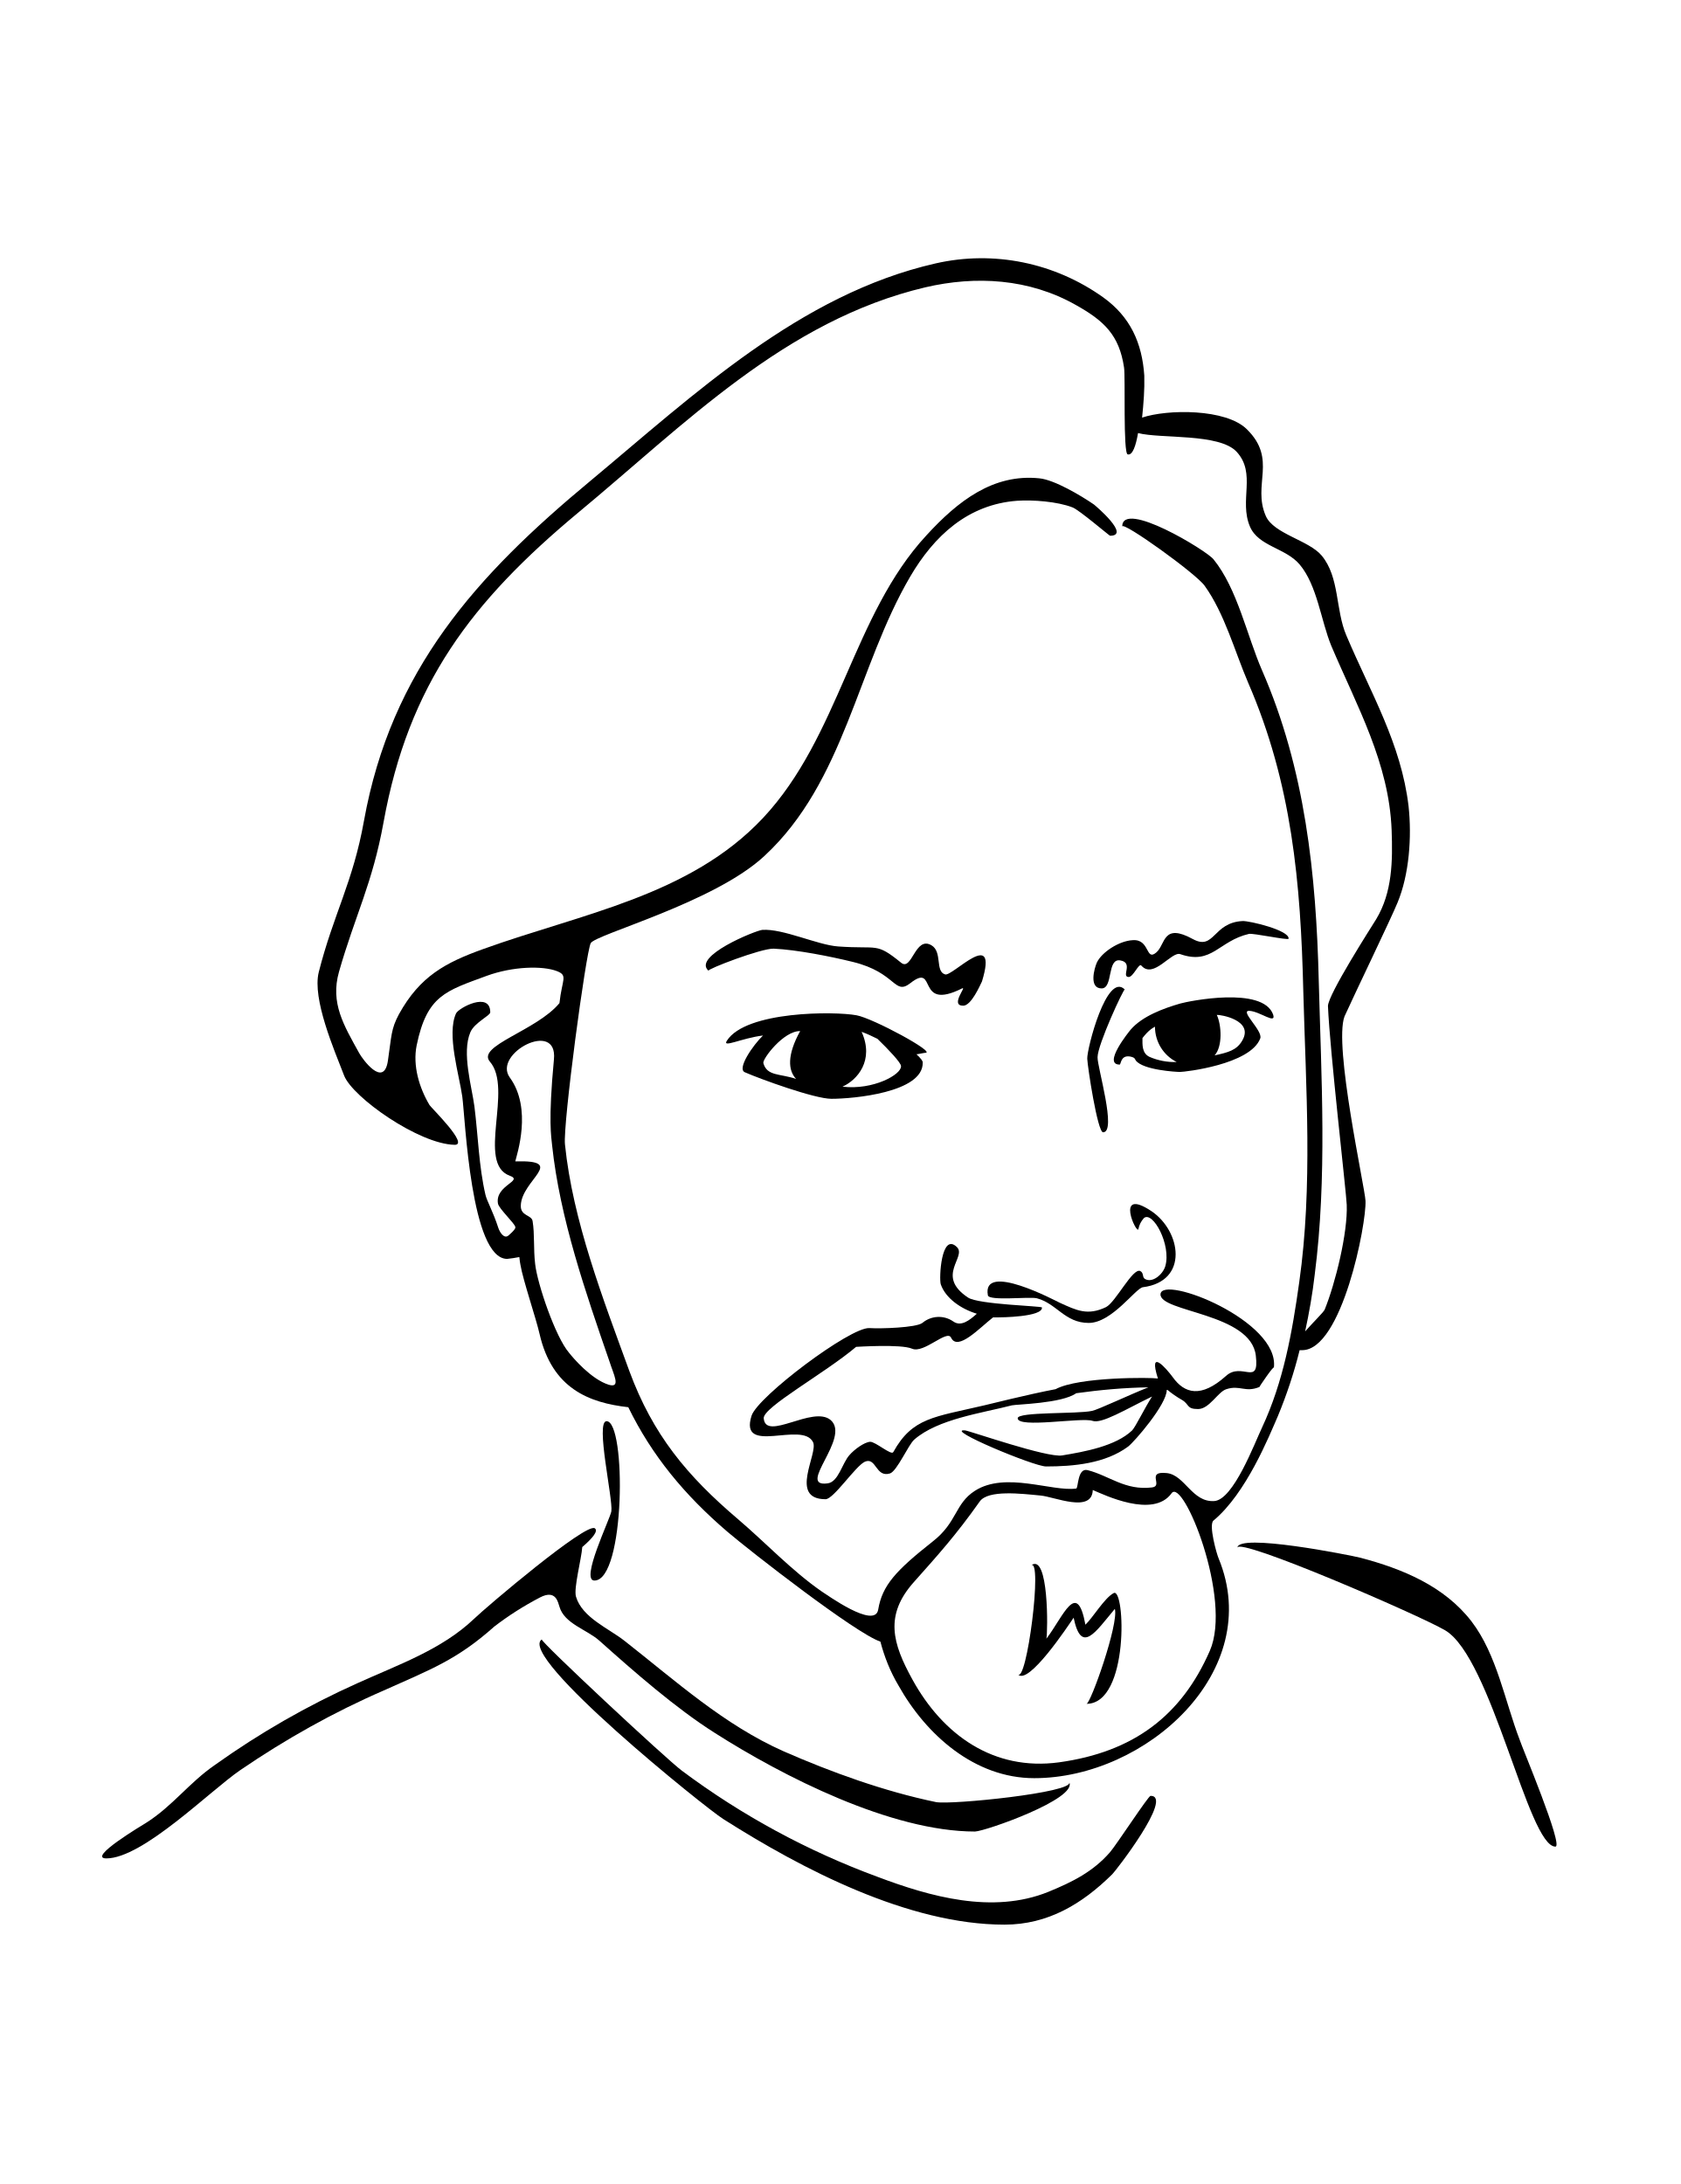
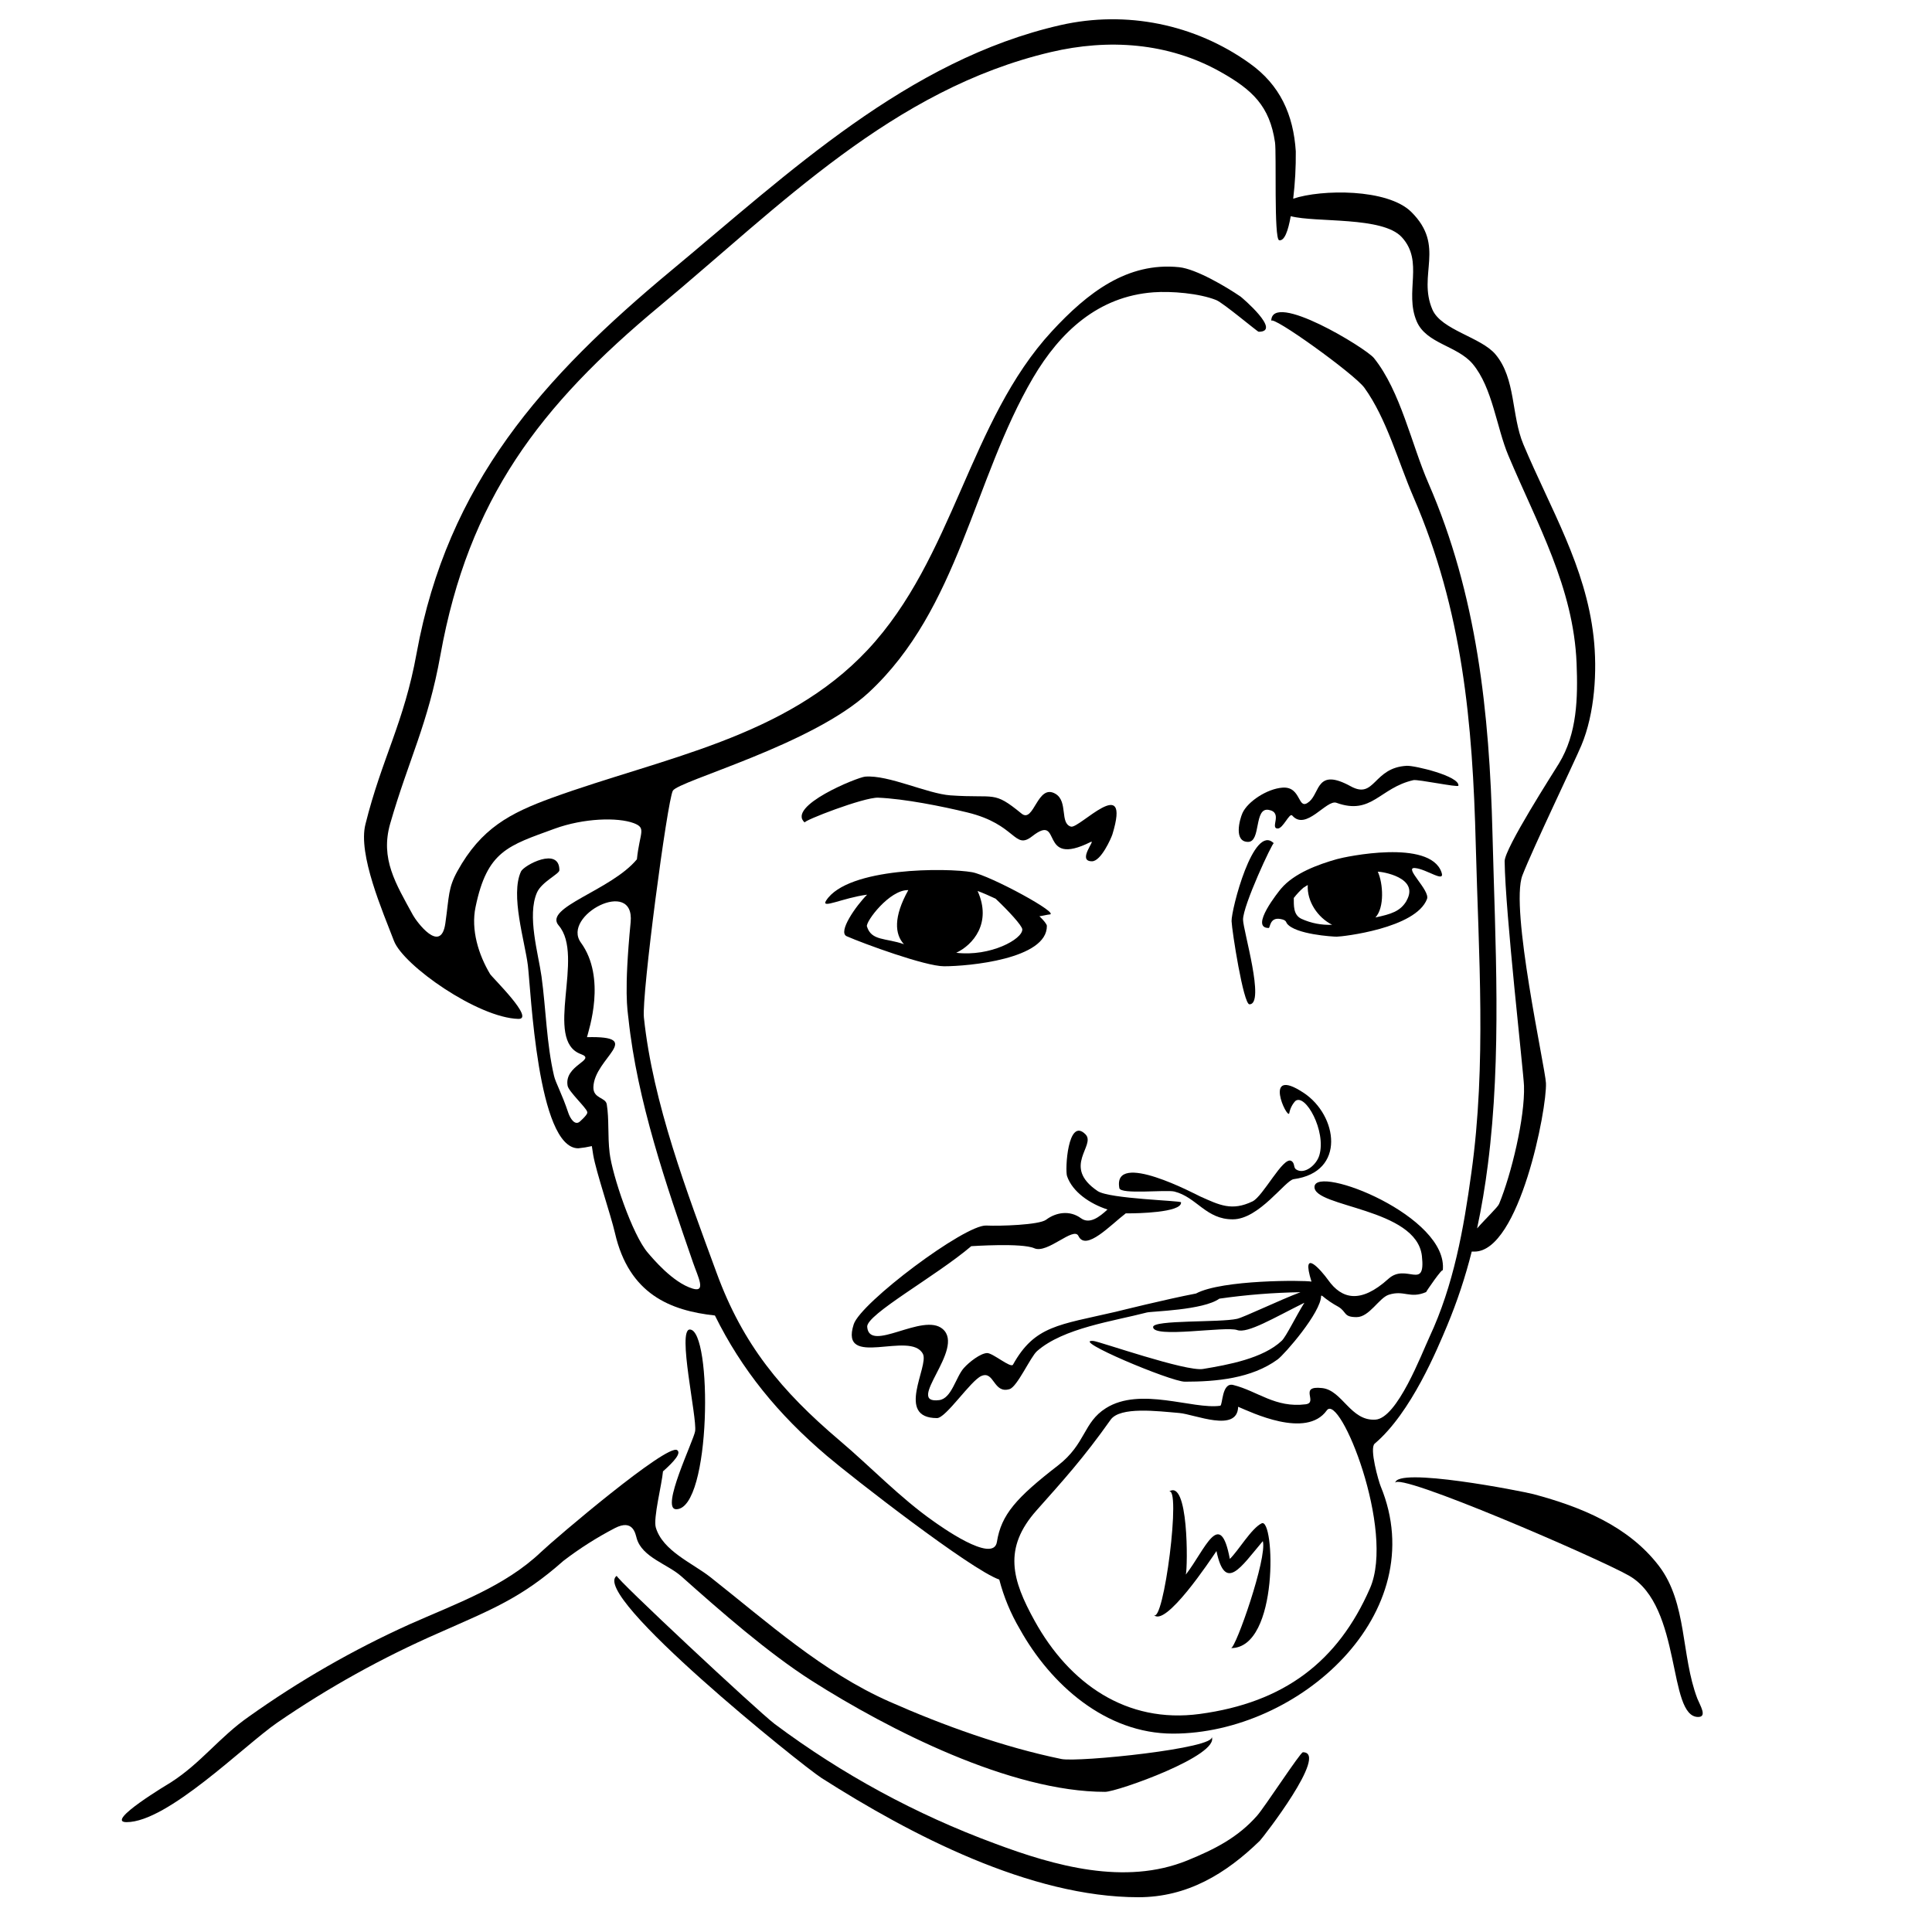
- <svg xmlns="http://www.w3.org/2000/svg" data-face="kit" aria-hidden="true" focusable="false" width="200px" height="260px" viewBox="0 0 456.5 456.5">
-   <path d="M312.8 260.6c-10.1-6.7-3.9 6.6-3.5 4.9.2-1.1.7-2.1 1.5-3 2.4-2 7.5 7.3 5.8 13.1-.7 2.3-3.6 4.7-5.6 3.4-.7-.5-.2-1.6-1.2-2.1-2-1-6.7 8.5-9.3 9.8-5 2.4-8 .9-12.6-1.2-.9-.4-21.2-11.3-19.5-2 .3 1.6 11.3.3 13.3.8 5.4 1.4 7.6 6.7 14.1 6.7 6.3 0 12.7-9.4 14.7-9.7 12.6-1.6 10.4-15.3 2.3-20.7zM299.7 239.2c-1.5 0-4.2-17.7-4.3-20-.1-2.7 5.3-23.7 10.2-18.8-.3-.3-7.4 15-7.4 18.4-.1 2.6 5.3 20.4 1.5 20.4z" />
-   <path d="M299.3 200.1c-3.5 0-2-5.4-1.3-7 1.3-2.8 6-5.9 9.7-6.1 4.8-.4 3.5 5.9 6.5 3.3 2.5-2.2 1.7-8.1 9.9-3.6 5.9 3.2 5.4-4.5 13.5-4.9 1.8-.1 12.8 2.5 12.5 4.8-.1.5-9.8-1.6-10.8-1.3-8.2 1.9-10 8.5-18.6 5.5-2.4-.9-7.3 6.9-10.6 3.1-.7-.8-2.2 3.2-3.5 3.1-2-.1 1.4-3.9-2.2-4.5-3.7-.7-1.9 7.6-5.1 7.6zM261.7 204.8c-3.7 0 1.1-5.4-.3-4.7-12.8 6.4-6.6-7.3-14.1-1.4-4.4 3.4-3.7-2.9-15.6-5.8-6.1-1.5-15.2-3.3-21.5-3.6-3.4-.1-18.2 5.6-17.7 6-4.5-3.9 12.7-10.9 14.6-11.1 5.6-.4 15 4.1 20.6 4.5 11 .8 10.2-1.2 17.1 4.4 3 2.5 3.8-7.4 8.3-4.7 3 1.8.9 7.1 3.7 7.9 2 .6 14.6-13.2 10 1.9-.5 1-2.9 6.6-5.1 6.6z" />
-   <path d="M379.7 176.8c3.2-7.7 3.9-17.9 3-26.2-2-17-10.3-30.8-16.9-46.4-3-7-1.8-15.8-6.7-21.7-3.5-4.2-13.1-5.9-15.2-10.8-3.7-8.5 3.2-15.3-5.1-23.5-5.7-5.7-21.7-5.5-28.5-3.2.4-3.8.7-7.6.6-11.4-.6-8.9-3.8-16-11.2-21.3C286.5 2.9 270-.5 254.2 3.1c-36.9 8.4-65.7 35.7-93.8 59.1-31.1 25.8-54.1 51.4-61.5 92.3-3 16.8-8.3 25.4-12.3 41.2-1.8 7.3 4.2 21.1 6.9 28.1 2.3 5.9 20.3 18.6 30 18.8 4.1.1-6.3-10-6.8-10.8-2.8-4.7-4.6-10.7-3.5-16.2 2.8-13.6 7.9-14.8 19-18.9 7.1-2.6 15.2-2.8 19.1-1.3 3.1 1.2 1.4 2.2.7 8.7-6.2 7.5-22.6 11.6-18.9 15.9 6.4 7.4-3.7 27.7 5.4 31 3.9 1.4-4.1 2.6-3.2 7.6.3 1.4 4.5 5.3 4.7 6.3 0 .1.4.4-1.8 2.3-1.2 1.1-2.4-.8-2.8-2-1.5-4.6-3.1-7.3-3.5-9-1.8-7.7-2-16.1-3-24-.7-5.4-3.5-14.6-1.1-20.2 1.1-2.6 5.4-4.5 5.4-5.4 0-5.8-8.6-1.2-9.3.3-2.6 5.7.9 16.8 1.7 22.6.8 5.8 2.3 44.1 12.2 44.1 1.1-.1 2.2-.3 3.3-.5.1.9.2 1.7.3 2.1.7 4.2 4.2 14.4 5.2 18.8 3.4 14.8 13.4 18.7 24.1 19.9 6.4 13.1 15.2 23.8 27 33.9 6.1 5.2 34.7 27.5 41.5 29.8 1.1 4.2 2.7 8.2 4.9 11.9 7.5 13.4 20.7 25.2 36.9 25.2 30.4 0 62.7-29.1 50.1-59.7-.5-1.1-2.8-9.2-1.4-10.3 8.9-7.4 15.1-22.9 17.5-28.4 2.4-5.8 4.4-11.8 5.9-17.9h.7c10.8 0 17.5-34.4 17.2-40.6-.2-3.8-8.7-42.2-5.7-50.1 2.7-6 12.7-26.7 14.4-30.9zm-214.3 131c-4.8-1.5-9.7-7.3-10.8-8.7-3.7-4.3-8.6-18.7-9.2-24.1-.5-4.2-.1-8.1-.7-11.7-.3-1.7-3.3-1.3-3.2-4.2.2-7 12.7-12.4-1.5-12 .4-1.8 4.7-14.3-1.5-22.8-4.7-6.5 13.1-15.9 12-4.9-1.6 16.9-.7 21.1-.5 23.3 2.1 19.8 9.1 40 15.6 58.8 1.1 3.5 3.2 7.3-.2 6.3zm163.3 72.3c-7.7 17.6-20.7 27.5-41 30.3-17.7 2.4-31.5-7.4-39.8-22.5-5.4-9.8-7.7-17.5.5-26.6 6.4-7.2 11.3-12.6 17.8-21.8 2.3-3.2 11.3-2.1 16.5-1.6 3.7.3 14 4.9 14.2-1.5 3.1 1.3 16.4 7.8 21.4.9 3.1-4.5 16.6 28.7 10.4 42.8zm37.2-121.2c.3 7.6-3.1 21.4-6 28.5-.4.8-3.1 3.4-5.3 5.9 1.1-5.1 2-10.2 2.6-15.4 3.4-26.4 1.8-53.3 1.1-79.8-.7-29-3.7-57.6-15.4-84.4-4.1-9.4-6.7-22.2-13.2-30.2-1.9-2.4-24.8-16.3-24.8-8.9 0-1.6 20.1 12.8 22.4 16.1 5.4 7.5 8.2 17.9 11.8 26.3 11.9 27.4 14.3 54.4 15 83.9.7 26.3 2.6 52.9-1.1 79-1.9 13.6-4.3 27.1-10.1 39.5-2 4.2-7.8 19.7-13 20-6 .4-8-7.1-12.9-7.6-5.8-.6-.8 3.5-4 3.9-7.3.9-11.6-3.2-17.5-4.7-2.8-.7-2.5 4.9-3.1 5-6.6.9-19.2-4.7-27.5.6-5.5 3.5-4.8 8.6-11.5 13.8-10 7.9-13.7 11.9-14.8 18.5-.9 5.4-14-4.1-15.3-4.9-8.1-5.6-15.2-13.2-22.7-19.6-14-11.9-23.2-23-29.6-40.3-7.1-19.5-15.4-40.9-17.5-61.6-.6-5.4 5.7-52.3 7-54.7 1.3-2.4 33.6-11 47.2-23.7 21.8-20.2 25.2-51.3 39.6-75.9 6.5-11.1 15.7-19.6 29-20.6 4.3-.3 11 .2 15.1 1.8 1.7.6 10 7.7 10.2 7.7 5.7 0-4-8.2-4.4-8.5-3.5-2.4-10.7-6.7-14.8-7.1-12.5-1.3-22.1 6.1-30.7 15.5-20 21.6-23.6 54.6-44.4 76.8-19.9 21.2-49.4 26-76 35.6-10.3 3.7-17.2 7.4-22.9 17.7-2.2 4.1-2 5.9-3 12.6-1.1 7.7-7-.5-7.8-2-4.2-7.6-7.9-13.6-5.5-22.1 4.4-15.4 9.1-24 12.1-40.6 6.8-37.6 24-60.1 52.8-84.1 29.1-24.1 56.3-52.3 94.4-61.3 13.7-3.2 28.2-2.4 40.9 4.8 7.7 4.3 11.8 8.2 13.1 17 .4 2.6-.3 23.4 1 23.6 1.3.3 2.2-2.3 2.8-5.8 6.2 1.6 22.1 0 26.8 5.1 5.4 5.9.6 13.2 3.6 20.3 2.3 5.4 9.7 5.8 13.5 10.3 4.8 5.7 5.8 15.3 8.6 22.1 7 16.5 15.7 31.8 16.4 50.1.3 8.4.2 16.9-4.2 24.2-1.3 2.1-13.1 20.5-13.1 23.6.5 12.1 5 50.8 5.1 54z" />
-   <path d="M295.2 394.5c1.1 0 8.8-21.7 7.7-25.8-5.3 6.3-9.1 12.5-11.2 2.4-1.3 1.9-12.5 18.9-15.2 15.3 2.4 3.2 6.9-32 3.6-29.5 4.9-3.7 4.6 18.1 4.2 19.9 4.6-6 8.3-16.3 10.6-3.8 2.1-2 5.2-7.3 7.7-8.6 3.1-1.6 4.3 30.1-7.4 30.1zM315.3 283.2c-.2 4.9 24.6 5.1 25.9 16.7 1 8.5-3.8 1.6-8.1 5.5-6.8 6.1-11.3 4.8-14.5.3-1.7-2.3-6.7-8.1-4 .4-1.7-.3-21.5-.5-27.8 2.9-7.4 1.4-18.5 4.2-19.4 4.4-13.6 3.2-19.5 3.3-24.7 12.7-.5 1-4.9-2.9-6.3-2.8-1.6.1-4.3 2.1-5.6 3.6-2 2.2-3 7.4-6 7.7-8.5 1.1 6.4-12.4.9-17.2-4.8-4.1-17.7 5.9-18.2-.5-.2-3 16.6-12.2 25.1-19.4.2 0 12.2-.8 15.2.5 3.2 1.4 9.5-5.3 10.6-3 1.8 3.8 7.8-2.7 11.4-5.5h1c1.1 0 12.5-.1 12.3-2.7 0-.4-17.3-.8-20.1-2.7-8.9-5.9-.3-11-3-13.7-4.3-4.2-4.9 8.6-4.4 10.1 1.3 3.8 5.5 6.7 9.8 8-2 1.8-4.3 3.6-6.4 2.1-2.6-1.8-6-1.6-8.4.4-1.7 1.3-11.3 1.6-14.4 1.4-5.2-.3-30.3 18.6-32 23.8-3.5 11 13.8 1.3 16.7 7.2 1.5 3-6.7 15.5 3.4 15.5 2.2 0 8.1-9 10.7-10.2 3.1-1.3 2.9 4.4 6.8 3.2 1.9-.6 5-7.8 6.6-9.2 6.4-5.6 18.4-7.2 26.5-9.3 1.2-.3 13.6-.5 17.5-3.3 6.5-.9 13-1.5 19.6-1.6-5.1 2-13.7 6.1-15.3 6.4-4.1.9-20.2.2-20.2 2 0 2.8 17.4-.3 20.3.7 2.5.9 8.8-3 16.2-6.6-2.1 3.3-4.4 8.1-5.4 9.2-4.5 4.3-13 5.8-19 6.8-4.1.7-24.9-6.6-26.4-6.8-5.9-.5 18.7 9.8 22 9.8 7.5 0 16.1-.8 22.3-5.4 1.6-1.2 10.5-11.4 10.5-15.4h.2c1.2 1 2.5 1.9 3.9 2.7 2.1 1.2 1.2 2.5 4.4 2.5 3.1 0 5.4-4.7 7.7-5.4 3.7-1.2 5.1 1 9-.6-.2.1 4.1-6.2 3.9-5.2 1.7-12.8-30.5-25.4-30.8-20zM227.4 230zM228 230zM226 230zM226.3 230zM249 218c.3 0 2.1-.4 2.4-.4 3.1 0-14.2-9.4-18.7-10.2-5.9-1.1-30-1.2-35.2 6.9-1.4 2.1 4-.7 9.8-1.4-2.7 2.6-7.2 9.1-4.9 10 4.1 1.8 18.9 7.2 23.5 7.2 5.9 0 24.9-1.7 24.8-9.8.1-.4-.6-1.3-1.7-2.3zm-31.6-6.3c-3.6 6.5-3.3 10.7-1.1 13-4.4-1.5-7.9-.7-8.9-4.3-.3-1.1 5.5-8.8 10-8.7zm11.5 15.1c4-1.8 8.7-7.1 5.2-14.9 1.4.5 2.9 1.2 4.3 1.9 3 2.9 6.4 6.5 6.4 7.4.2 2.3-7.6 6.6-15.9 5.6zM320.7 204.2c-4.5 1.3-10.3 3.4-13.5 7.1-.5.6-7.7 9.5-3 9.5.4 0 .2-2.6 2.8-2.2 1.5.3 1.3.7 1.6 1.1 2 2.6 11 3.1 12 3.1 1.3 0 19.1-2 21.8-9.1.8-2.1-5.8-7.7-2.9-7.5s7.3 3.8 6.4 1c-2.8-7.8-23.1-3.6-25.2-3zm-10.3 9.4c.7-.9 1.4-1.7 2.3-2.4.3-.2.7-.5 1.1-.7 0 4.1 2.3 7.8 5.9 9.6-2.5.1-5.1-.4-7.4-1.4-2.1-1-1.9-3.4-1.9-5.1zm27.1.7c-1.5 2.6-3.8 3.2-7.5 4 2.2-2.4 1.9-8.2.6-11 .9-.1 10.2 1.4 6.9 7zM161.5 361c-3.9 0 4.2-16.6 4.6-18.8.5-3.3-4.4-24.5-1.3-24.5 5.4 0 5.1 43.3-3.3 43.3z" />
-   <path d="M290.5 415.8c1.4 2.8-32.1 6.2-36.2 5.4-14-2.9-28.4-8.1-41.4-13.8-16.2-7.2-29.3-19.1-43.2-30-4.3-3.4-11.5-6.3-13.2-12-.7-2.2 1.5-10.4 1.7-13.5 2.9-2.5 4.4-4.4 3.4-5.1-2.4-1.6-29.5 21.4-32.8 24.6-8.8 8.4-20.7 12.5-31.7 17.5-13.6 6.1-26.5 13.5-38.7 22.2-7.1 4.9-11.5 11.2-18.8 15.8-.3.2-16.2 9.6-10.7 9.6 9.9 0 28.2-18.4 36.4-24 12.3-8.4 25.3-15.7 38.9-21.6 12.7-5.7 19.9-8.3 30.1-17.4 3.9-3 8-5.6 12.4-7.9 4.4-2.3 4.9 1.4 5.3 2.5 1.3 4.6 7.4 6.2 10.8 9.2 9.4 8.4 20.8 18.4 31.4 25.1 18.5 11.8 47.9 26.8 70.7 26.8 2.9-.1 27.9-8.9 25.6-13.4z" />
-   <path d="M272.9 454.5c-26.1 0-55-15.1-76.4-28.7-4.8-3-56.1-44.3-49.3-48.8-.6.4 33.9 32.6 38.1 35.7 16.2 12.1 34.1 21.8 53.1 28.8 14.3 5.4 31.3 10.2 46.4 4.1 6.6-2.7 12.2-5.5 16.8-10.8 1.8-2.1 10.4-15.3 11-15.3 6.4 0-9.7 20.7-10.4 21.3-8.2 8.1-17.5 13.7-29.3 13.7zM422.6 433.3c-7.4 0-17.3-51.4-30-58.8-7-4.1-56.4-25.5-56.4-22.4 0-4.1 30.6 2 33.4 2.7 11.4 3 22.8 7.7 30.2 17.3 6.9 9 9.1 21.8 13.1 32.2.5 1.7 12 29 9.7 29z" />
+ <svg xmlns="http://www.w3.org/2000/svg" data-face="kit" aria-hidden="true" focusable="false" viewBox="0 0 500 500" width="250px" height="250px">
+   <path d="M337.42,282.85c-10.88-7.22-4.27,7-3.76,5.26a6.35,6.35,0,0,1,1.57-3.17c2.59-2.08,8.07,7.82,6.21,14.06-.75,2.52-3.86,5.06-6,3.65-.77-.49-.25-1.66-1.29-2.22-2.13-1.12-7.24,9.16-10,10.49-5.36,2.58-8.56.95-13.54-1.28-.93-.41-22.75-12.12-20.92-2.15.32,1.71,12.14.35,14.24.88,5.79,1.46,8.16,7.23,15.13,7.19,6.79,0,13.58-10.1,15.73-10.39C348.47,303.32,346.13,288.62,337.42,282.85Z" />
+   <path d="M323.36,259.92c-1.57,0-4.53-19-4.63-21.53-.1-2.86,5.66-25.42,10.92-20.16-.3-.3-8,16.13-7.95,19.78C321.71,240.74,327.49,259.92,323.36,259.92Z" />
+   <path d="M323,217.88c-3.78,0-2.18-5.85-1.45-7.46,1.35-3,6.4-6.29,10.35-6.58,5.11-.38,3.79,6.36,7,3.56,2.72-2.37,1.86-8.74,10.66-3.91,6.34,3.48,5.76-4.84,14.51-5.3,2-.11,13.74,2.68,13.36,5.15-.08.5-10.5-1.7-11.65-1.44-8.77,2-10.76,9.17-19.92,5.86-2.56-.92-7.88,7.4-11.43,3.3-.71-.83-2.37,3.41-3.78,3.36-2.07-.06,1.49-4.17-2.34-4.83S326.4,217.88,323,217.88Z" />
+   <path d="M282.6,222.9c-4,0,1.15-5.77-.33-5-13.79,6.9-7.07-7.78-15.15-1.47-4.7,3.68-4-3.08-16.77-6.17-6.57-1.6-16.29-3.54-23.08-3.82-3.68-.15-19.56,6-19,6.44-4.84-4.22,13.63-11.74,15.65-11.89,6.05-.48,16.07,4.43,22.06,4.85,11.79.83,11-1.34,18.39,4.71,3.26,2.66,4.07-8,8.85-5.07,3.23,2,1,7.63,3.95,8.45,2.13.61,15.66-14.19,10.72,2C287.54,217,284.93,222.9,282.6,222.9Z" />
+   <path d="M409.26,192.9c3.47-8.27,4.15-19.26,3.16-28.08-2.07-18.3-11.1-33-18.16-49.79-3.16-7.51-1.93-17-7.22-23.31-3.72-4.46-14-6.29-16.32-11.57-3.94-9.1,3.48-16.4-5.47-25.29-6.16-6.11-23.32-5.88-30.57-3.44a95.76,95.76,0,0,0,.67-12.24c-.62-9.51-4.06-17.2-12-22.83A60.85,60.85,0,0,0,274.5,6.49c-39.6,9-70.5,38.37-100.68,63.44-33.38,27.73-58,55.2-66,99.11-3.26,18.05-9,27.21-13.24,44.26-2,7.82,4.51,22.68,7.37,30.19,2.42,6.37,21.74,19.92,32.19,20.2,4.42.12-6.75-10.69-7.3-11.6-3-5-5-11.47-3.77-17.34,3-14.56,8.43-15.88,20.43-20.27,7.59-2.77,16.35-3,20.52-1.45,3.37,1.3,1.53,2.34.81,9.36-6.68,8.07-24.27,12.45-20.25,17.11,6.86,7.95-4,29.76,5.77,33.31,4.16,1.51-4.44,2.83-3.45,8.2.28,1.49,4.88,5.73,5.07,6.74,0,.15.39.44-1.88,2.49-1.33,1.2-2.55-.88-3-2.2-1.66-5-3.29-7.79-3.71-9.62-1.94-8.3-2.08-17.29-3.24-25.74-.81-5.81-3.78-15.72-1.18-21.67,1.22-2.8,5.81-4.82,5.81-5.8,0-6.2-9.19-1.28-9.94.33-2.8,6.07,1,18.05,1.78,24.29s2.46,47.35,13.05,47.35a27.2,27.2,0,0,0,3.51-.57c.14,1,.26,1.79.35,2.28.77,4.47,4.54,15.49,5.63,20.21,3.64,15.84,14.34,20.09,25.87,21.35,6.91,14,16.35,25.6,29,36.34,6.52,5.55,37.28,29.48,44.59,32a50,50,0,0,0,5.31,12.8c8,14.39,22.26,27.07,39.65,27.07,32.62,0,67.3-31.18,53.75-64-.51-1.21-3-9.84-1.55-11.05,9.45-8,16.24-24.57,18.73-30.49a135.58,135.58,0,0,0,6.38-19.21c.21,0,.45,0,.71,0,11.63,0,18.8-37,18.5-43.62-.19-4.07-9.37-45.3-6.09-53.75C396.7,219.56,407.39,197.34,409.26,192.9Zm-230,140.59c-5.19-1.57-10.4-7.89-11.61-9.29-4-4.63-9.2-20.09-9.88-25.82-.54-4.52-.1-8.67-.74-12.59-.31-1.85-3.55-1.44-3.46-4.45.22-7.52,13.58-13.29-1.66-12.92.46-1.89,5.07-15.34-1.58-24.48-5.07-7,14-17,12.88-5.28-1.76,18.15-.81,22.69-.56,25,2.26,21.29,9.74,42.92,16.71,63.1C180.64,330.46,182.84,334.57,179.26,333.49Zm175.29,77.56c-8.28,18.95-22.21,29.58-44.05,32.52-19,2.57-33.79-7.9-42.75-24.12-5.83-10.56-8.24-18.74.53-28.59,6.84-7.7,12.13-13.5,19.14-23.42,2.46-3.48,12.17-2.23,17.75-1.76,4,.33,15.08,5.21,15.26-1.61,3.32,1.39,17.62,8.38,22.94.94C346.72,360.31,361.16,396,354.55,411.05ZM394.41,281c.28,8.2-3.29,22.95-6.44,30.56-.38.91-3.36,3.68-5.7,6.35,1.17-5.46,2.09-11,2.79-16.53,3.62-28.36,1.91-57.21,1.19-85.7-.78-31.15-4-61.78-16.57-90.62-4.39-10.05-7.21-23.81-14.11-32.4C353.51,90.09,329,75.15,329,83.08c0-1.76,21.54,13.73,24.1,17.27,5.78,8,8.78,19.24,12.7,28.28,12.72,29.38,15.32,58.43,16.13,90.07.73,28.22,2.79,56.75-1.14,84.81-2,14.57-4.58,29.07-10.82,42.45-2.09,4.48-8.36,21.08-14,21.44-6.46.43-8.55-7.59-13.8-8.17-6.27-.7-.9,3.77-4.27,4.2-7.89,1-12.43-3.43-18.75-5-3-.73-2.69,5.29-3.36,5.38-7.1,1-20.65-5-29.58.62-5.92,3.73-5.15,9.18-12.37,14.81C263,387.62,259.11,392,258,399.05c-.92,5.83-15.06-4.4-16.38-5.33-8.66-6.06-16.35-14.17-24.42-21-15-12.74-24.94-24.73-31.73-43.27-7.66-20.89-16.5-43.94-18.83-66.13-.61-5.74,6.06-56.12,7.49-58.68s36.1-11.86,50.73-25.45c23.35-21.7,27-55,42.5-81.43,7-11.89,16.86-21.06,31.16-22.11,4.63-.34,11.83.25,16.22,2,1.78.69,10.69,8.21,11,8.21,6.08,0-4.33-8.85-4.68-9.1-3.74-2.56-11.49-7.15-15.9-7.61-13.39-1.38-23.68,6.56-32.95,16.6-21.42,23.2-25.33,58.59-47.69,82.46-21.38,22.82-53,27.88-81.6,38.24-11,4-18.41,7.93-24.54,19-2.41,4.37-2.12,6.37-3.12,13.48-1.16,8.23-7.53-.53-8.38-2.09-4.47-8.18-8.51-14.58-5.9-23.68,4.77-16.56,9.81-25.8,13-43.63,7.27-40.39,25.76-64.55,56.7-90.28C201.87,53.28,231.05,23.08,272,13.47c14.72-3.46,30.25-2.53,43.9,5.15,8.24,4.64,12.68,8.83,14.07,18.21.42,2.83-.32,25.07,1.07,25.34s2.34-2.49,3-6.22c6.62,1.72,23.77,0,28.74,5.43,5.82,6.33.61,14.2,3.86,21.79,2.49,5.8,10.45,6.25,14.48,11,5.14,6.14,6.17,16.42,9.24,23.71,7.47,17.74,16.87,34.15,17.66,53.78.35,9,.16,18.17-4.57,25.93-1.37,2.26-14.09,22-14.05,25.31C389.55,236,394.3,277.61,394.41,281Z" />
+   <path d="M318.59,426.53c1.22,0,9.4-23.34,8.23-27.69-5.72,6.75-9.74,13.39-12,2.57-1.36,2-13.42,20.25-16.29,16.42,2.56,3.42,7.37-34.38,3.87-31.7,5.25-4,5,19.44,4.49,21.37,5-6.44,8.86-17.51,11.39-4.05,2.26-2.18,5.54-7.88,8.23-9.21C329.88,392.56,331.14,426.53,318.59,426.53Z" />
+   <path d="M340.19,307.15c-.22,5.33,26.41,5.45,27.8,17.91,1,9.13-4.05,1.72-8.66,5.89-7.27,6.58-12.12,5.2-15.58.35-1.8-2.52-7.19-8.74-4.34.38-1.83-.37-23.1-.54-29.89,3.08-8,1.54-19.89,4.52-20.82,4.74-14.64,3.4-20.92,3.56-26.54,13.67-.57,1-5.25-3.06-6.72-3-1.7.07-4.61,2.31-6,3.88-2.1,2.35-3.15,7.9-6.39,8.3-9.09,1.13,6.9-13.29.91-18.41-5.11-4.38-19,6.36-19.53-.56-.24-3.2,17.84-13.12,26.93-20.87.2,0,13.08-.9,16.32.54,3.4,1.5,10.2-5.74,11.42-3.18,1.93,4.05,8.33-2.86,12.25-5.86h0s0,0,.06,0c.33,0,.65,0,1,0h.07c1.16,0,13.44-.12,13.17-2.85,0-.45-18.55-.88-21.57-2.91-9.45-6.38-.29-11.83-3.18-14.71-4.57-4.56-5.3,9.27-4.75,10.84,1.42,4.12,5.93,7.16,10.47,8.64-2.11,1.95-4.63,3.89-6.88,2.25-2.88-2.11-6.43-1.54-9,.39-1.81,1.37-12.08,1.68-15.5,1.51-5.53-.29-32.49,19.95-34.3,25.56-3.79,11.77,14.78,1.44,17.92,7.69,1.59,3.18-7.21,16.58,3.64,16.58,2.31,0,8.7-9.7,11.48-10.9,3.35-1.45,3.09,4.69,7.3,3.4,2-.62,5.42-8.35,7.1-9.83,6.83-6,19.79-7.75,28.43-10,1.28-.33,14.6-.57,18.76-3.58a167.68,167.68,0,0,1,21-1.67c-5.5,2.07-14.66,6.5-16.42,6.89-4.41,1-21.73.23-21.73,2.12,0,3,18.68-.28,21.77.79,2.71.94,9.41-3.12,17.38-7.07-2.22,3.54-4.69,8.72-5.85,9.83-4.83,4.59-13.94,6.24-20.39,7.31-4.39.73-26.77-7.11-28.34-7.25-6.32-.55,20,10.54,23.66,10.54,8.1,0,17.25-.83,24-5.76,1.77-1.29,11.28-12.2,11.25-16.48l.26,0a24.83,24.83,0,0,0,4.2,2.85c2.24,1.34,1.25,2.68,4.73,2.68,3.3,0,5.82-5,8.32-5.79,4-1.29,5.44,1.12,9.69-.7-.19.09,4.41-6.61,4.28-5.53C375.06,314.78,340.43,301.28,340.19,307.15Z" />
+   <path d="M269,237.12c.36,0,2.21-.45,2.55-.45,3.3,0-15.26-10.1-20-10.95-6.35-1.13-32.16-1.35-37.75,7.35-1.47,2.29,4.28-.7,10.61-1.53-2.85,2.84-7.68,9.71-5.28,10.76,4.38,1.92,20.33,7.77,25.19,7.77,6.37,0,26.73-1.86,26.61-10.47C270.89,239.15,270.15,238.23,269,237.12Zm-33.93-6.76c-3.87,6.93-3.52,11.43-1.13,14-4.72-1.66-8.43-.8-9.58-4.61C224,238.53,230.21,230.22,235.07,230.36Zm12.4,16.22c4.27-2,9.3-7.66,5.53-16,1.55.57,3.11,1.28,4.66,2,3.27,3.08,6.89,7,6.91,7.94C264.65,243.05,256.31,247.63,247.47,246.58Z" />
+   <path d="M346,222.34c-4.83,1.37-11.06,3.61-14.48,7.66-.54.64-8.24,10.16-3.18,10.16.41,0,.21-2.82,3-2.33,1.62.28,1.42.79,1.75,1.21,2.17,2.77,11.78,3.37,12.86,3.37,1.39,0,20.5-2.13,23.36-9.76.84-2.24-6.17-8.28-3.1-8s7.88,4,6.84,1.07C370,217.09,348.23,221.7,346,222.34Zm-11.12,10a17.4,17.4,0,0,1,2.43-2.59c.36-.25.75-.48,1.14-.71-.25,4.24,2.58,8.42,6.3,10.29a17.2,17.2,0,0,1-7.92-1.53C334.62,236.77,334.86,234.23,334.83,232.33Zm29.14.78c-1.61,2.76-4.05,3.46-8.06,4.32,2.38-2.56,2-8.82.61-11.85C357.58,225.57,367.48,227.07,364,233.11Z" />
+   <path d="M175,390.59c-4.17,0,4.55-17.82,4.9-20.21.52-3.55-4.68-26.3-1.38-26.3C184.41,344.08,184.11,390.59,175,390.59Z" />
+   <path d="M313.56,449.44c1.52,3-34.49,6.69-38.88,5.79-15-3.09-30.53-8.67-44.48-14.84-17.36-7.68-31.49-20.5-46.32-32.2-4.65-3.67-12.37-6.79-14.16-12.88-.7-2.41,1.58-11.2,1.86-14.52,3-2.66,4.77-4.76,3.66-5.5-2.61-1.75-31.62,22.93-35.21,26.36-9.44,9-22.14,13.42-34.08,18.74a247.43,247.43,0,0,0-41.52,23.85c-7.61,5.29-12.37,12-20.15,17-.31.2-17.38,10.33-11.53,10.33,10.66,0,30.29-19.72,39-25.75a252.23,252.23,0,0,1,41.78-23.21c13.66-6.07,21.3-8.94,32.29-18.67a90.53,90.53,0,0,1,13.3-8.46c4.74-2.46,5.32,1.49,5.66,2.65,1.42,4.93,8,6.64,11.6,9.87,10.12,9,22.33,19.73,33.73,27C230,447.64,261.5,463.73,286,463.73,289.11,463.73,315.94,454.22,313.56,449.44Z" />
+   <path d="M294.62,491c-28,0-59-16.18-82-30.85-5.12-3.27-60.17-47.52-53-52.34-.61.41,36.44,35,40.86,38.35a225.73,225.73,0,0,0,57,30.95c15.36,5.75,33.63,10.95,49.8,4.37,7.08-2.89,13.06-5.91,18.07-11.6,1.95-2.21,11.18-16.4,11.84-16.4,6.84,0-10.41,22.18-11.14,22.9C317.28,484.91,307.3,491,294.62,491Z" />
+   <path d="M439.48,444.35c-7.94,0-4.11-28.56-17.81-36.52-7.51-4.36-60.58-27.33-60.58-24,0-4.35,32.88,2.09,35.83,2.87,12.22,3.27,24.51,8.24,32.4,18.55,7.37,9.64,5.69,23.17,9.95,34.34C440,441.4,441.88,444.35,439.48,444.35Z" />
+   <path class="eyes" d="M347.24,236.05a6.26,6.26,0,0,0,4-1.14c1.1-1.21,1-2.18,1.13-3.84a3.8,3.8,0,0,0-.59-2.46,2.07,2.07,0,0,0-1.44-.89,2.14,2.14,0,0,0-1.73,1.32c-.08,1.17,2,2.1-.27,3.17-1.84.87-1.86-3.18-3.13-3.26s-1.63,1.05-1.45,2C344.11,232.93,345,235.21,347.24,236.05Z" />
+   <path class="eyes" d="M240.88,242c.62.42,3.14,1.07,4.54.24,2.08-1.24,2.47-2.49,3.48-4.59a4.71,4.71,0,0,0,.49-3.29,2.17,2.17,0,0,0-1.43-1.54,3.62,3.62,0,0,0-3,1.21c-.72,1.47,1.52,3.22-2,4-2.87.59-.8-4.57-2.44-5a2.5,2.5,0,0,0-2.94,2.12C237.08,237.75,238.41,240.32,240.88,242Z" />
</svg>
